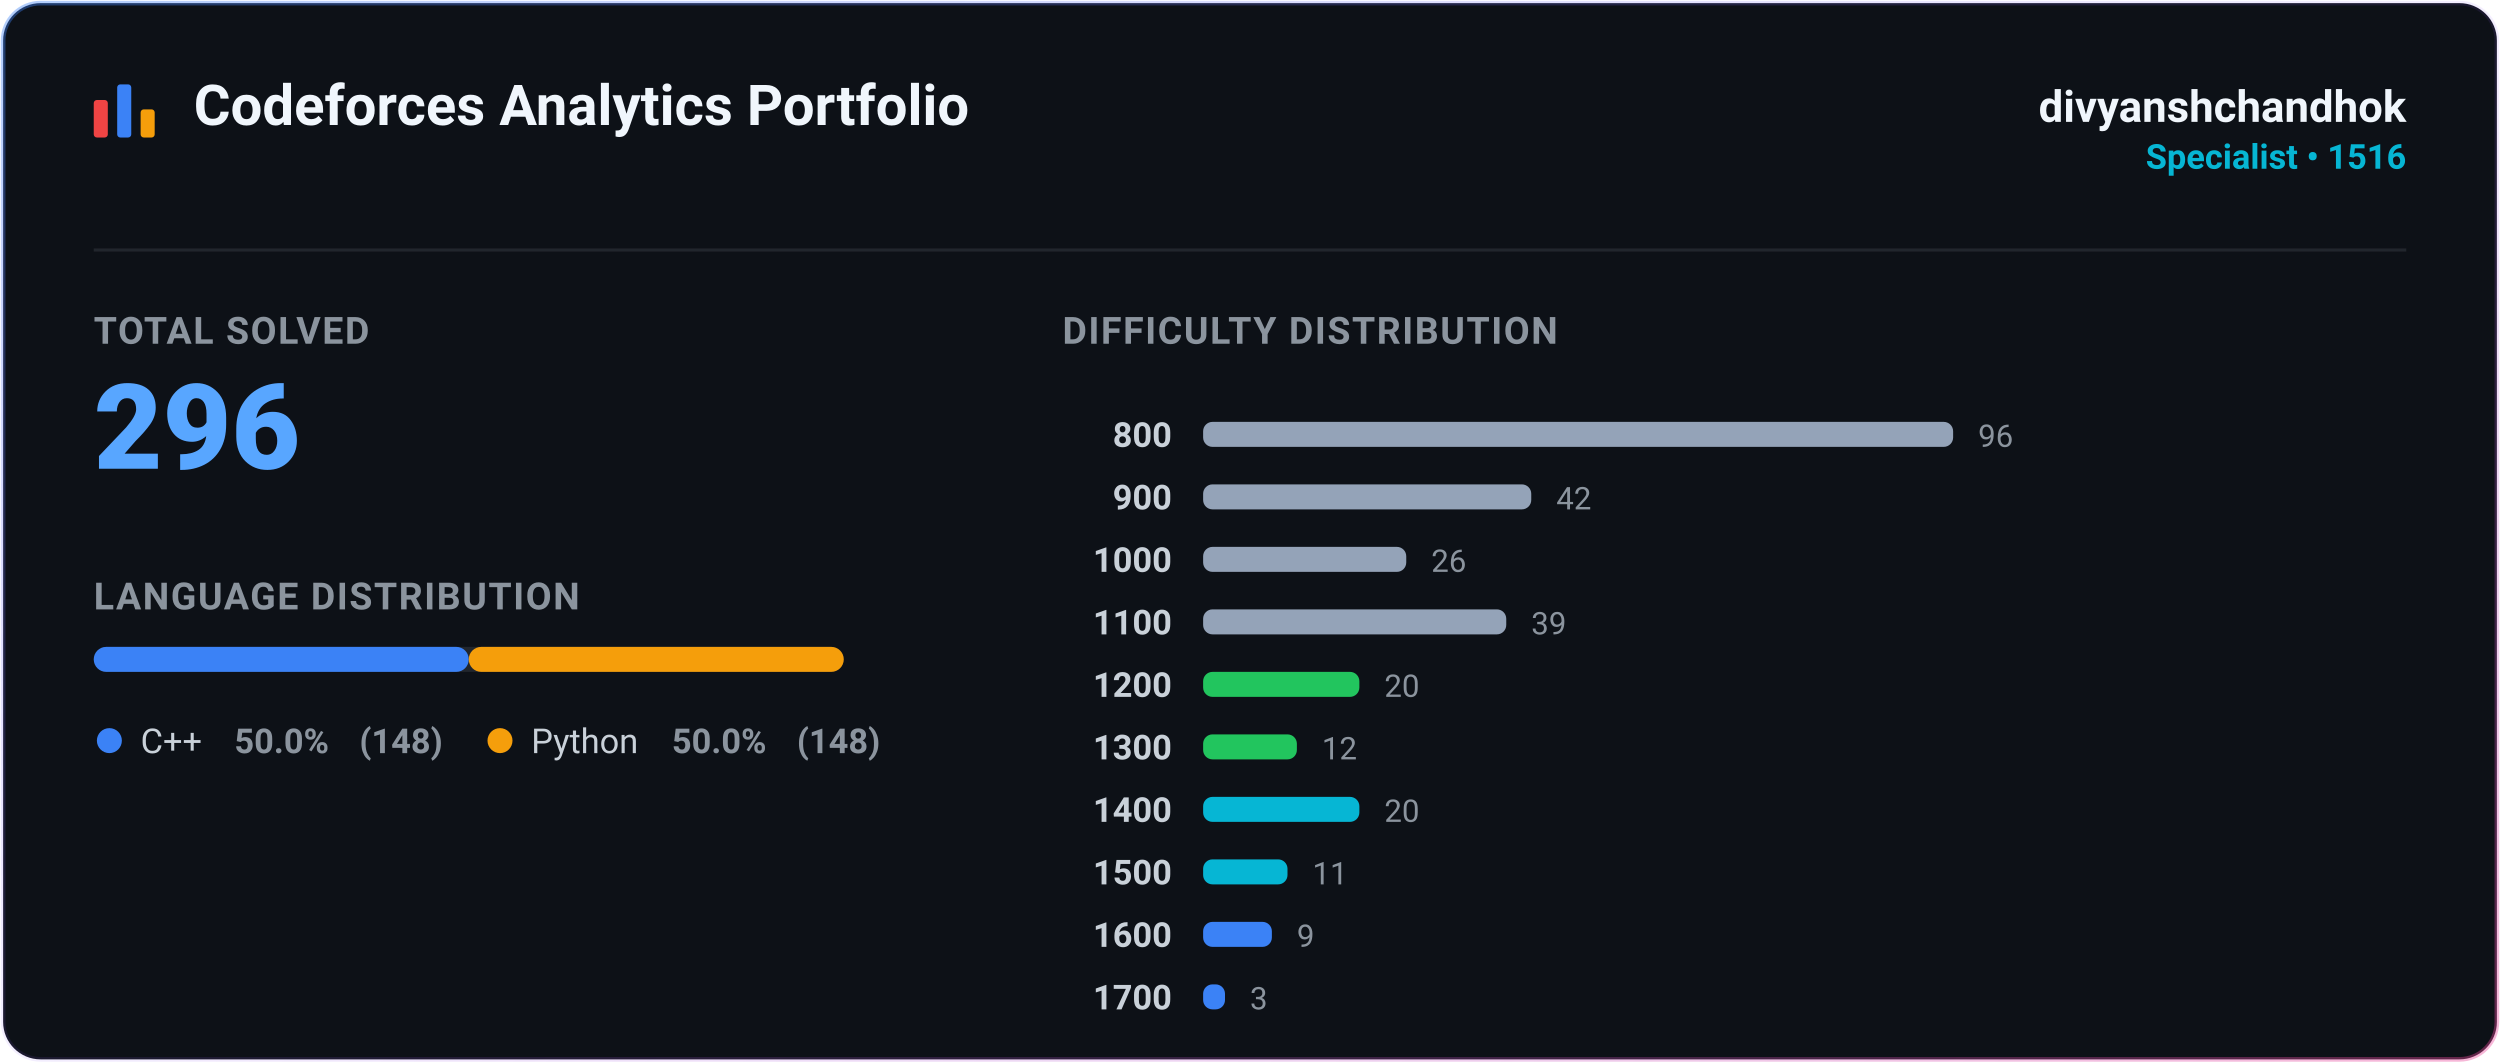
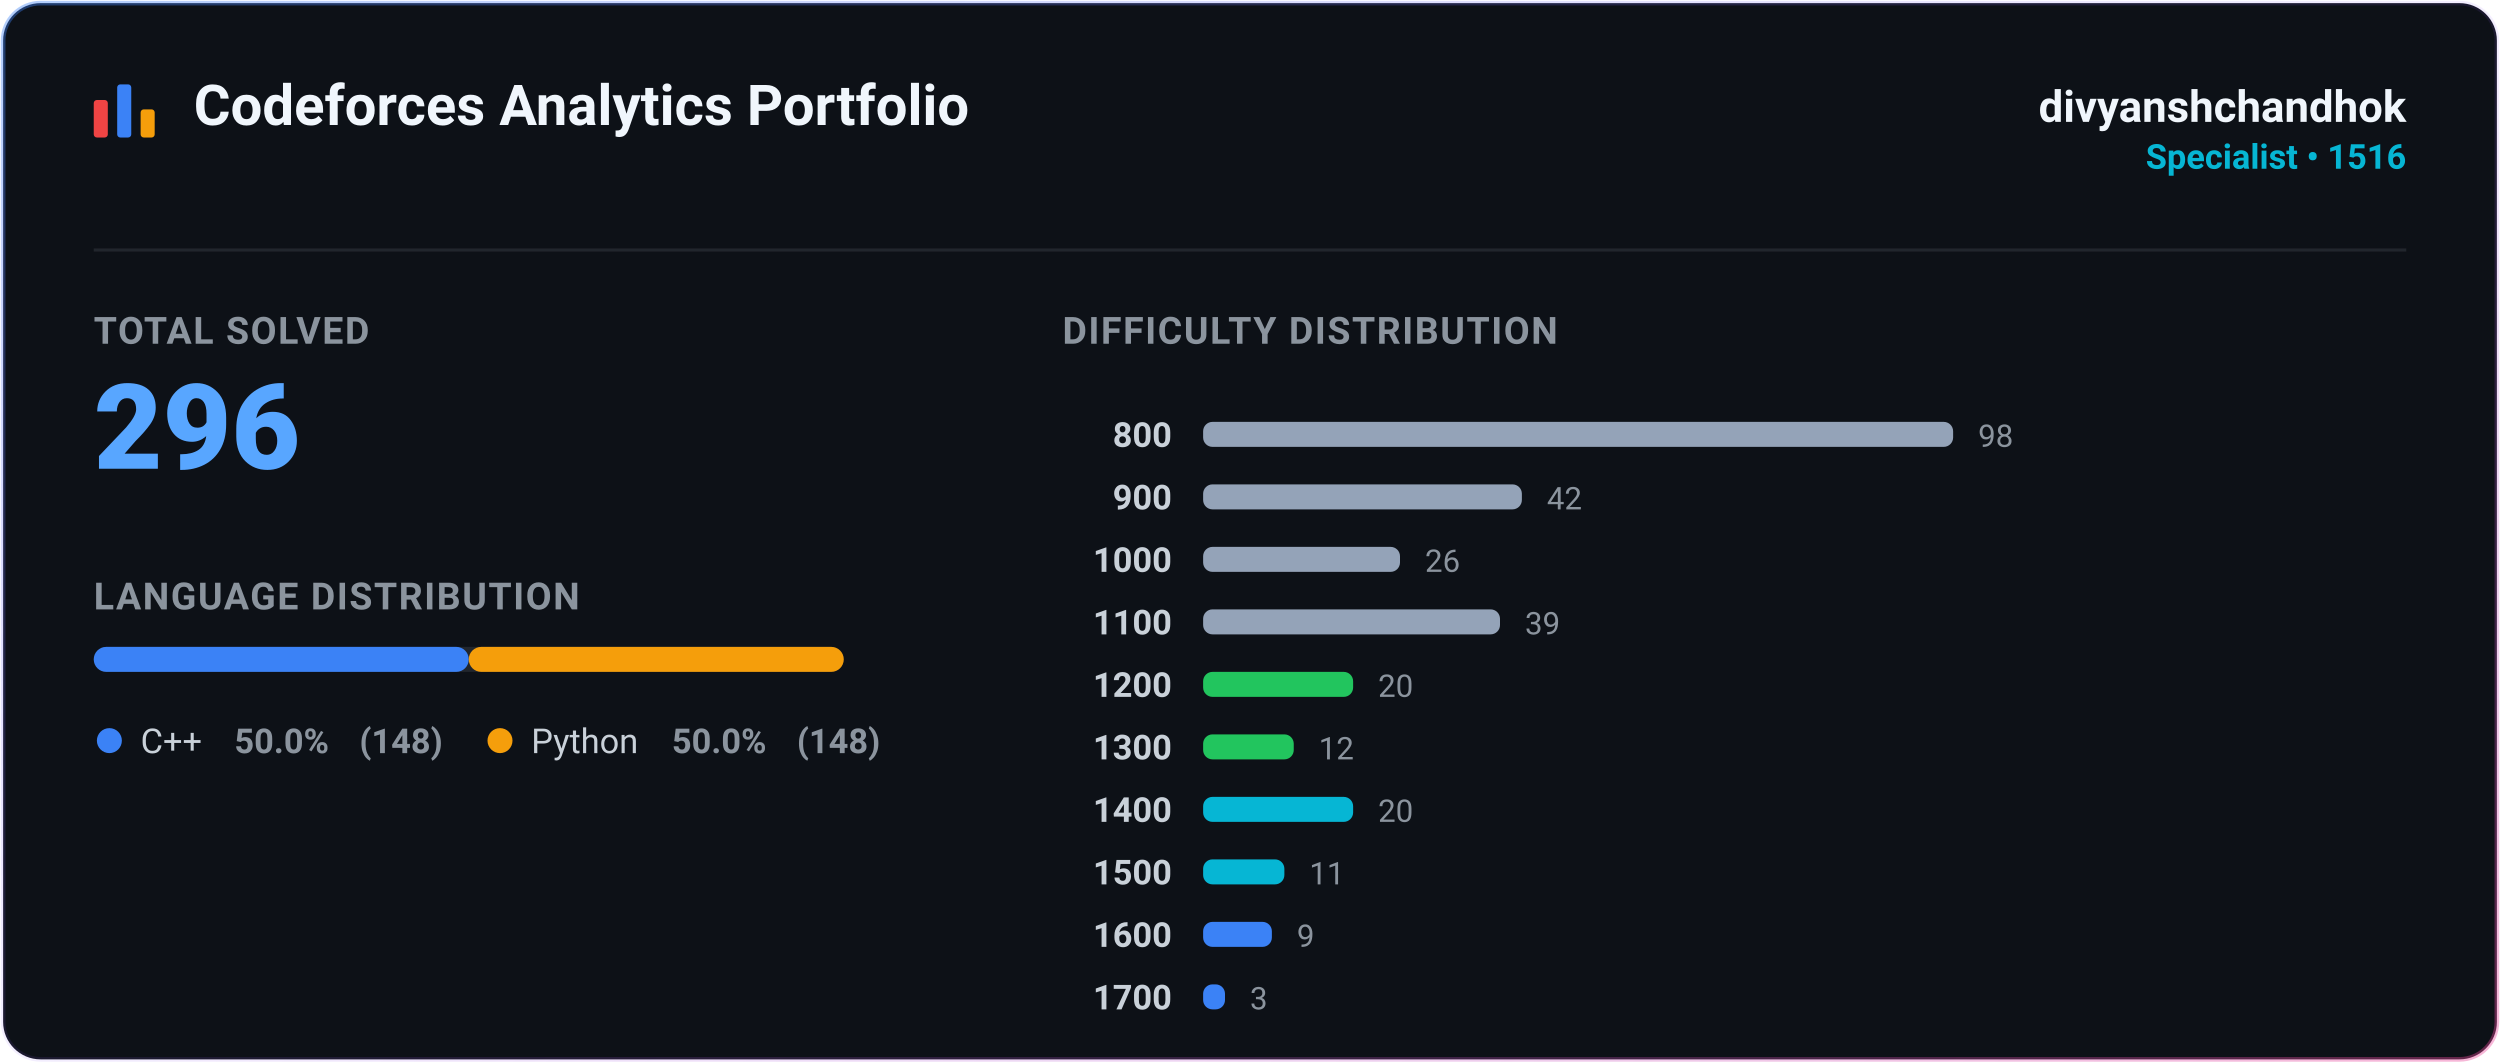
<svg xmlns="http://www.w3.org/2000/svg" width="800" height="340" viewBox="0 0 800 340" fill="none">
  <style>
    .title { font-family: -apple-system, BlinkMacSystemFont, "Segoe UI", Roboto, Helvetica, Arial, sans-serif; font-size: 18px; font-weight: 700; fill: #f0f6fc; }
    .label { font-family: -apple-system, BlinkMacSystemFont, "Segoe UI", Roboto, Helvetica, Arial, sans-serif; font-size: 12px; font-weight: 600; fill: #8b949e; letter-spacing: 0.5px; }
    .value { font-family: -apple-system, BlinkMacSystemFont, "Segoe UI", Roboto, Helvetica, Arial, sans-serif; font-size: 38px; font-weight: 800; fill: #58a6ff; }
    .legend-text { font-family: -apple-system, BlinkMacSystemFont, "Segoe UI", Roboto, Helvetica, Arial, sans-serif; font-size: 11px; fill: #c9d1d9; }
    .legend-count { font-family: -apple-system, BlinkMacSystemFont, "Segoe UI", Roboto, Helvetica, Arial, sans-serif; font-size: 11px; font-weight: 600; fill: #8b949e; }
    .chart-label { font-family: -apple-system, BlinkMacSystemFont, "Segoe UI", Roboto, Helvetica, Arial, sans-serif; font-size: 11px; font-weight: 600; fill: #c9d1d9; }
    .chart-value { font-family: -apple-system, BlinkMacSystemFont, "Segoe UI", Roboto, Helvetica, Arial, sans-serif; font-size: 10px; fill: #8b949e; }
    .profile-handle { font-family: -apple-system, BlinkMacSystemFont, "Segoe UI", Roboto, Helvetica, Arial, sans-serif; font-size: 14px; font-weight: 700; fill: #f0f6fc; }
    .profile-rating { font-family: -apple-system, BlinkMacSystemFont, "Segoe UI", Roboto, Helvetica, Arial, sans-serif; font-size: 11px; font-weight: 600; }
  </style>
  <defs>
    <linearGradient id="border-glow" x1="0%" y1="0%" x2="100%" y2="100%">
      <stop offset="0%" stop-color="#3b82f6" stop-opacity="0.4" />
      <stop offset="50%" stop-color="#8b5cf6" stop-opacity="0.1" />
      <stop offset="100%" stop-color="#ec4899" stop-opacity="0.4" />
    </linearGradient>
  </defs>
  <rect width="798" height="338" x="1" y="1" rx="12" fill="#0d1117" stroke="url(#border-glow)" stroke-width="1.5" />
  <g transform="translate(30, 25)">
    <g transform="translate(0, 2)">
      <rect x="0" y="5" width="4.5" height="12" rx="1" fill="#EF4444" />
      <rect x="7.5" y="0" width="4.5" height="17" rx="1" fill="#3B82F6" />
      <rect x="15" y="8" width="4.5" height="9" rx="1" fill="#F59E0B" />
    </g>
    <text x="32" y="15" class="title">Codeforces Analytics Portfolio</text>
  </g>
  <g transform="translate(770, 25)" text-anchor="end">
    <text x="0" y="14" class="profile-handle">divyanshchandhok</text>
    <text x="0" y="29" class="profile-rating" fill="#06b6d4">Specialist • 1516</text>
  </g>
  <line x1="30" y1="80" x2="770" y2="80" stroke="#21262d" stroke-width="1" />
  <g transform="translate(30, 110)">
    <text x="0" y="0" class="label">TOTAL SOLVED</text>
    <text x="0" y="40" class="value">296</text>
  </g>
  <g transform="translate(30, 195)">
    <text x="0" y="0" class="label">LANGUAGE DISTRIBUTION</text>
    <rect x="0" y="12" width="240" height="8" rx="4" fill="#21262d" />
    <rect x="0" y="12" width="120" height="8" rx="4" fill="#3B82F6" />
    <rect x="120" y="12" width="120" height="8" rx="4" fill="#F59E0B" />
    <circle cx="5" cy="42" r="4" fill="#3B82F6" />
    <text x="15" y="46" class="legend-text">C++</text>
    <text x="45" y="46" class="legend-count">50.0%</text>
    <text x="85" y="46" class="legend-count">(148)</text>
    <circle cx="130" cy="42" r="4" fill="#F59E0B" />
    <text x="140" y="46" class="legend-text">Python</text>
    <text x="185" y="46" class="legend-count">50.0%</text>
    <text x="225" y="46" class="legend-count">(148)</text>
  </g>
  <g transform="translate(340, 110)">
    <text x="0" y="0" class="label">DIFFICULTY DISTRIBUTION</text>
  </g>
  <g transform="translate(340, 135)">
    <text x="35" y="8" class="chart-label" text-anchor="end">800</text>
    <rect x="45" y="0" width="240" height="8" rx="3" fill="#94a3b8" />
-     <text x="293" y="8" class="chart-value">96</text>
+     <text x="293" y="8" class="chart-value">98</text>
  </g>
  <g transform="translate(340, 155)">
    <text x="35" y="8" class="chart-label" text-anchor="end">900</text>
-     <rect x="45" y="0" width="105" height="8" rx="3" fill="#94a3b8" />
-     <text x="158" y="8" class="chart-value">42</text>
+     <rect x="45" y="0" width="102" height="8" rx="3" fill="#94a3b8" />
+     <text x="155" y="8" class="chart-value">42</text>
  </g>
  <g transform="translate(340, 175)">
    <text x="35" y="8" class="chart-label" text-anchor="end">1000</text>
-     <rect x="45" y="0" width="65" height="8" rx="3" fill="#94a3b8" />
-     <text x="118" y="8" class="chart-value">26</text>
+     <rect x="45" y="0" width="63" height="8" rx="3" fill="#94a3b8" />
+     <text x="116" y="8" class="chart-value">26</text>
  </g>
  <g transform="translate(340, 195)">
    <text x="35" y="8" class="chart-label" text-anchor="end">1100</text>
-     <rect x="45" y="0" width="97" height="8" rx="3" fill="#94a3b8" />
-     <text x="150" y="8" class="chart-value">39</text>
+     <rect x="45" y="0" width="95" height="8" rx="3" fill="#94a3b8" />
+     <text x="148" y="8" class="chart-value">39</text>
  </g>
  <g transform="translate(340, 215)">
    <text x="35" y="8" class="chart-label" text-anchor="end">1200</text>
-     <rect x="45" y="0" width="50" height="8" rx="3" fill="#22c55e" />
-     <text x="103" y="8" class="chart-value">20</text>
+     <rect x="45" y="0" width="48" height="8" rx="3" fill="#22c55e" />
+     <text x="101" y="8" class="chart-value">20</text>
  </g>
  <g transform="translate(340, 235)">
    <text x="35" y="8" class="chart-label" text-anchor="end">1300</text>
-     <rect x="45" y="0" width="30" height="8" rx="3" fill="#22c55e" />
-     <text x="83" y="8" class="chart-value">12</text>
+     <rect x="45" y="0" width="29" height="8" rx="3" fill="#22c55e" />
+     <text x="82" y="8" class="chart-value">12</text>
  </g>
  <g transform="translate(340, 255)">
    <text x="35" y="8" class="chart-label" text-anchor="end">1400</text>
-     <rect x="45" y="0" width="50" height="8" rx="3" fill="#06b6d4" />
-     <text x="103" y="8" class="chart-value">20</text>
+     <rect x="45" y="0" width="48" height="8" rx="3" fill="#06b6d4" />
+     <text x="101" y="8" class="chart-value">20</text>
  </g>
  <g transform="translate(340, 275)">
    <text x="35" y="8" class="chart-label" text-anchor="end">1500</text>
-     <rect x="45" y="0" width="27" height="8" rx="3" fill="#06b6d4" />
-     <text x="80" y="8" class="chart-value">11</text>
+     <rect x="45" y="0" width="26" height="8" rx="3" fill="#06b6d4" />
+     <text x="79" y="8" class="chart-value">11</text>
  </g>
  <g transform="translate(340, 295)">
    <text x="35" y="8" class="chart-label" text-anchor="end">1600</text>
    <rect x="45" y="0" width="22" height="8" rx="3" fill="#3b82f6" />
    <text x="75" y="8" class="chart-value">9</text>
  </g>
  <g transform="translate(340, 315)">
    <text x="35" y="8" class="chart-label" text-anchor="end">1700</text>
    <rect x="45" y="0" width="7" height="8" rx="3" fill="#3b82f6" />
    <text x="60" y="8" class="chart-value">3</text>
  </g>
</svg>
